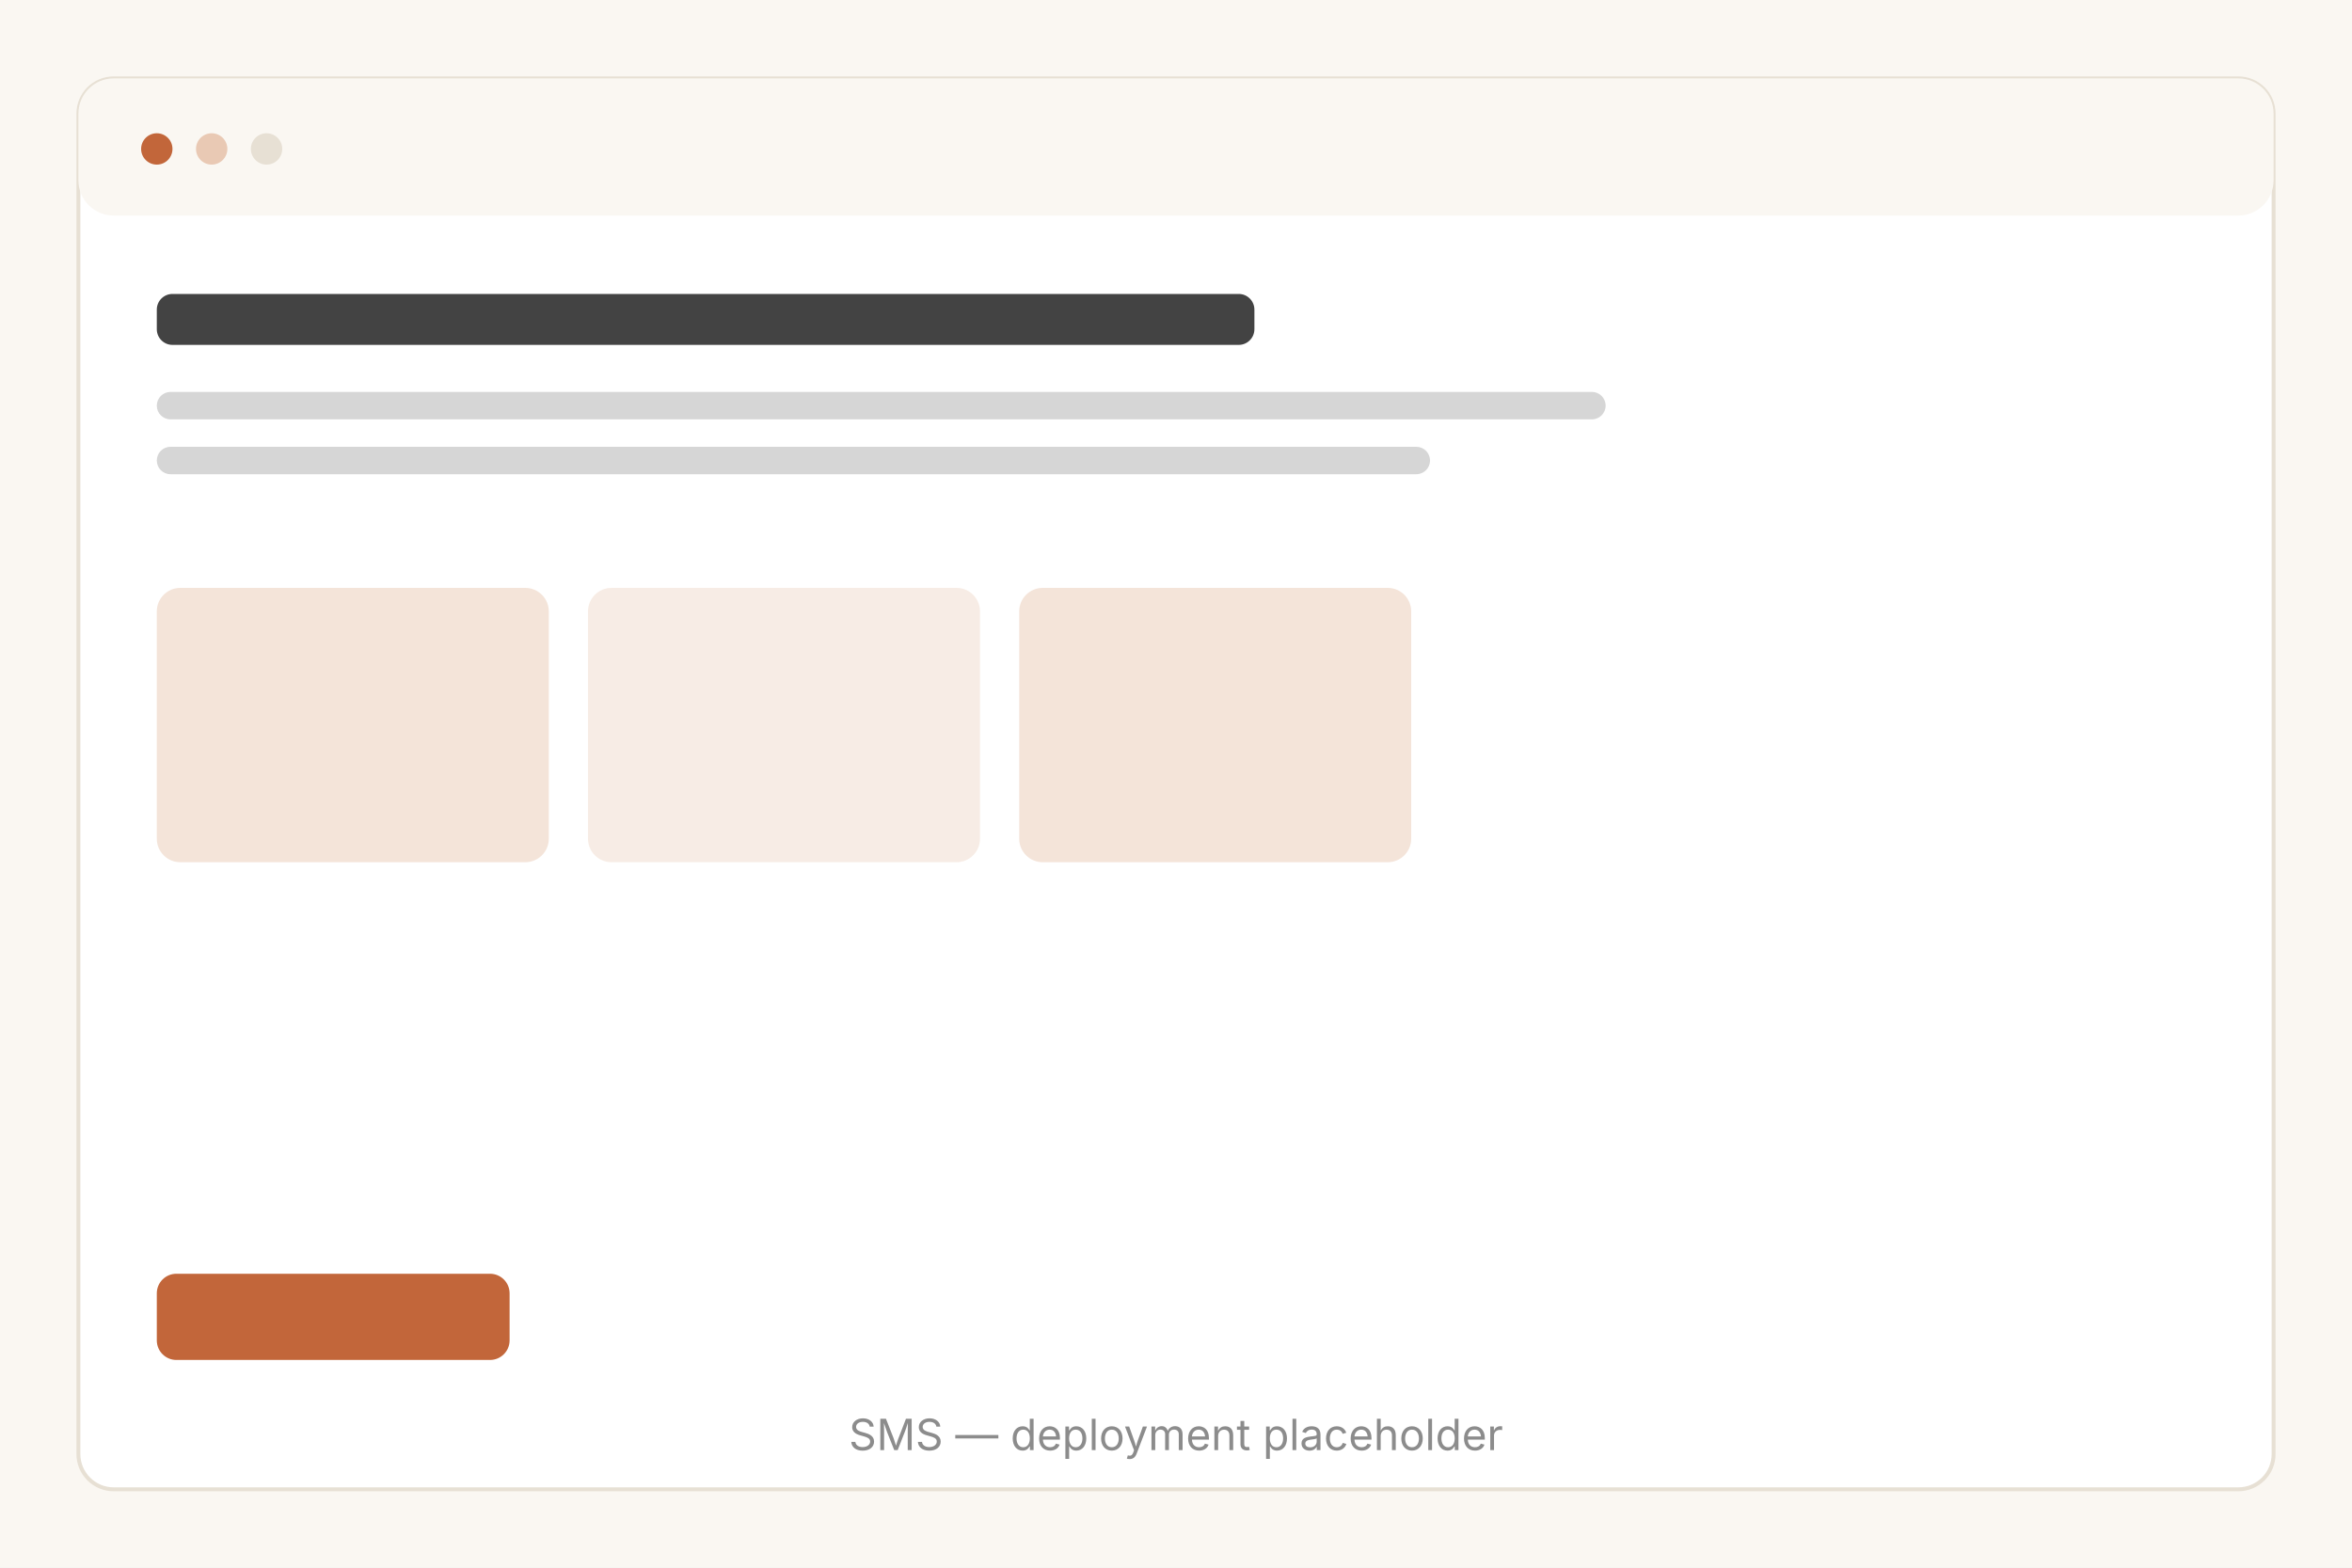
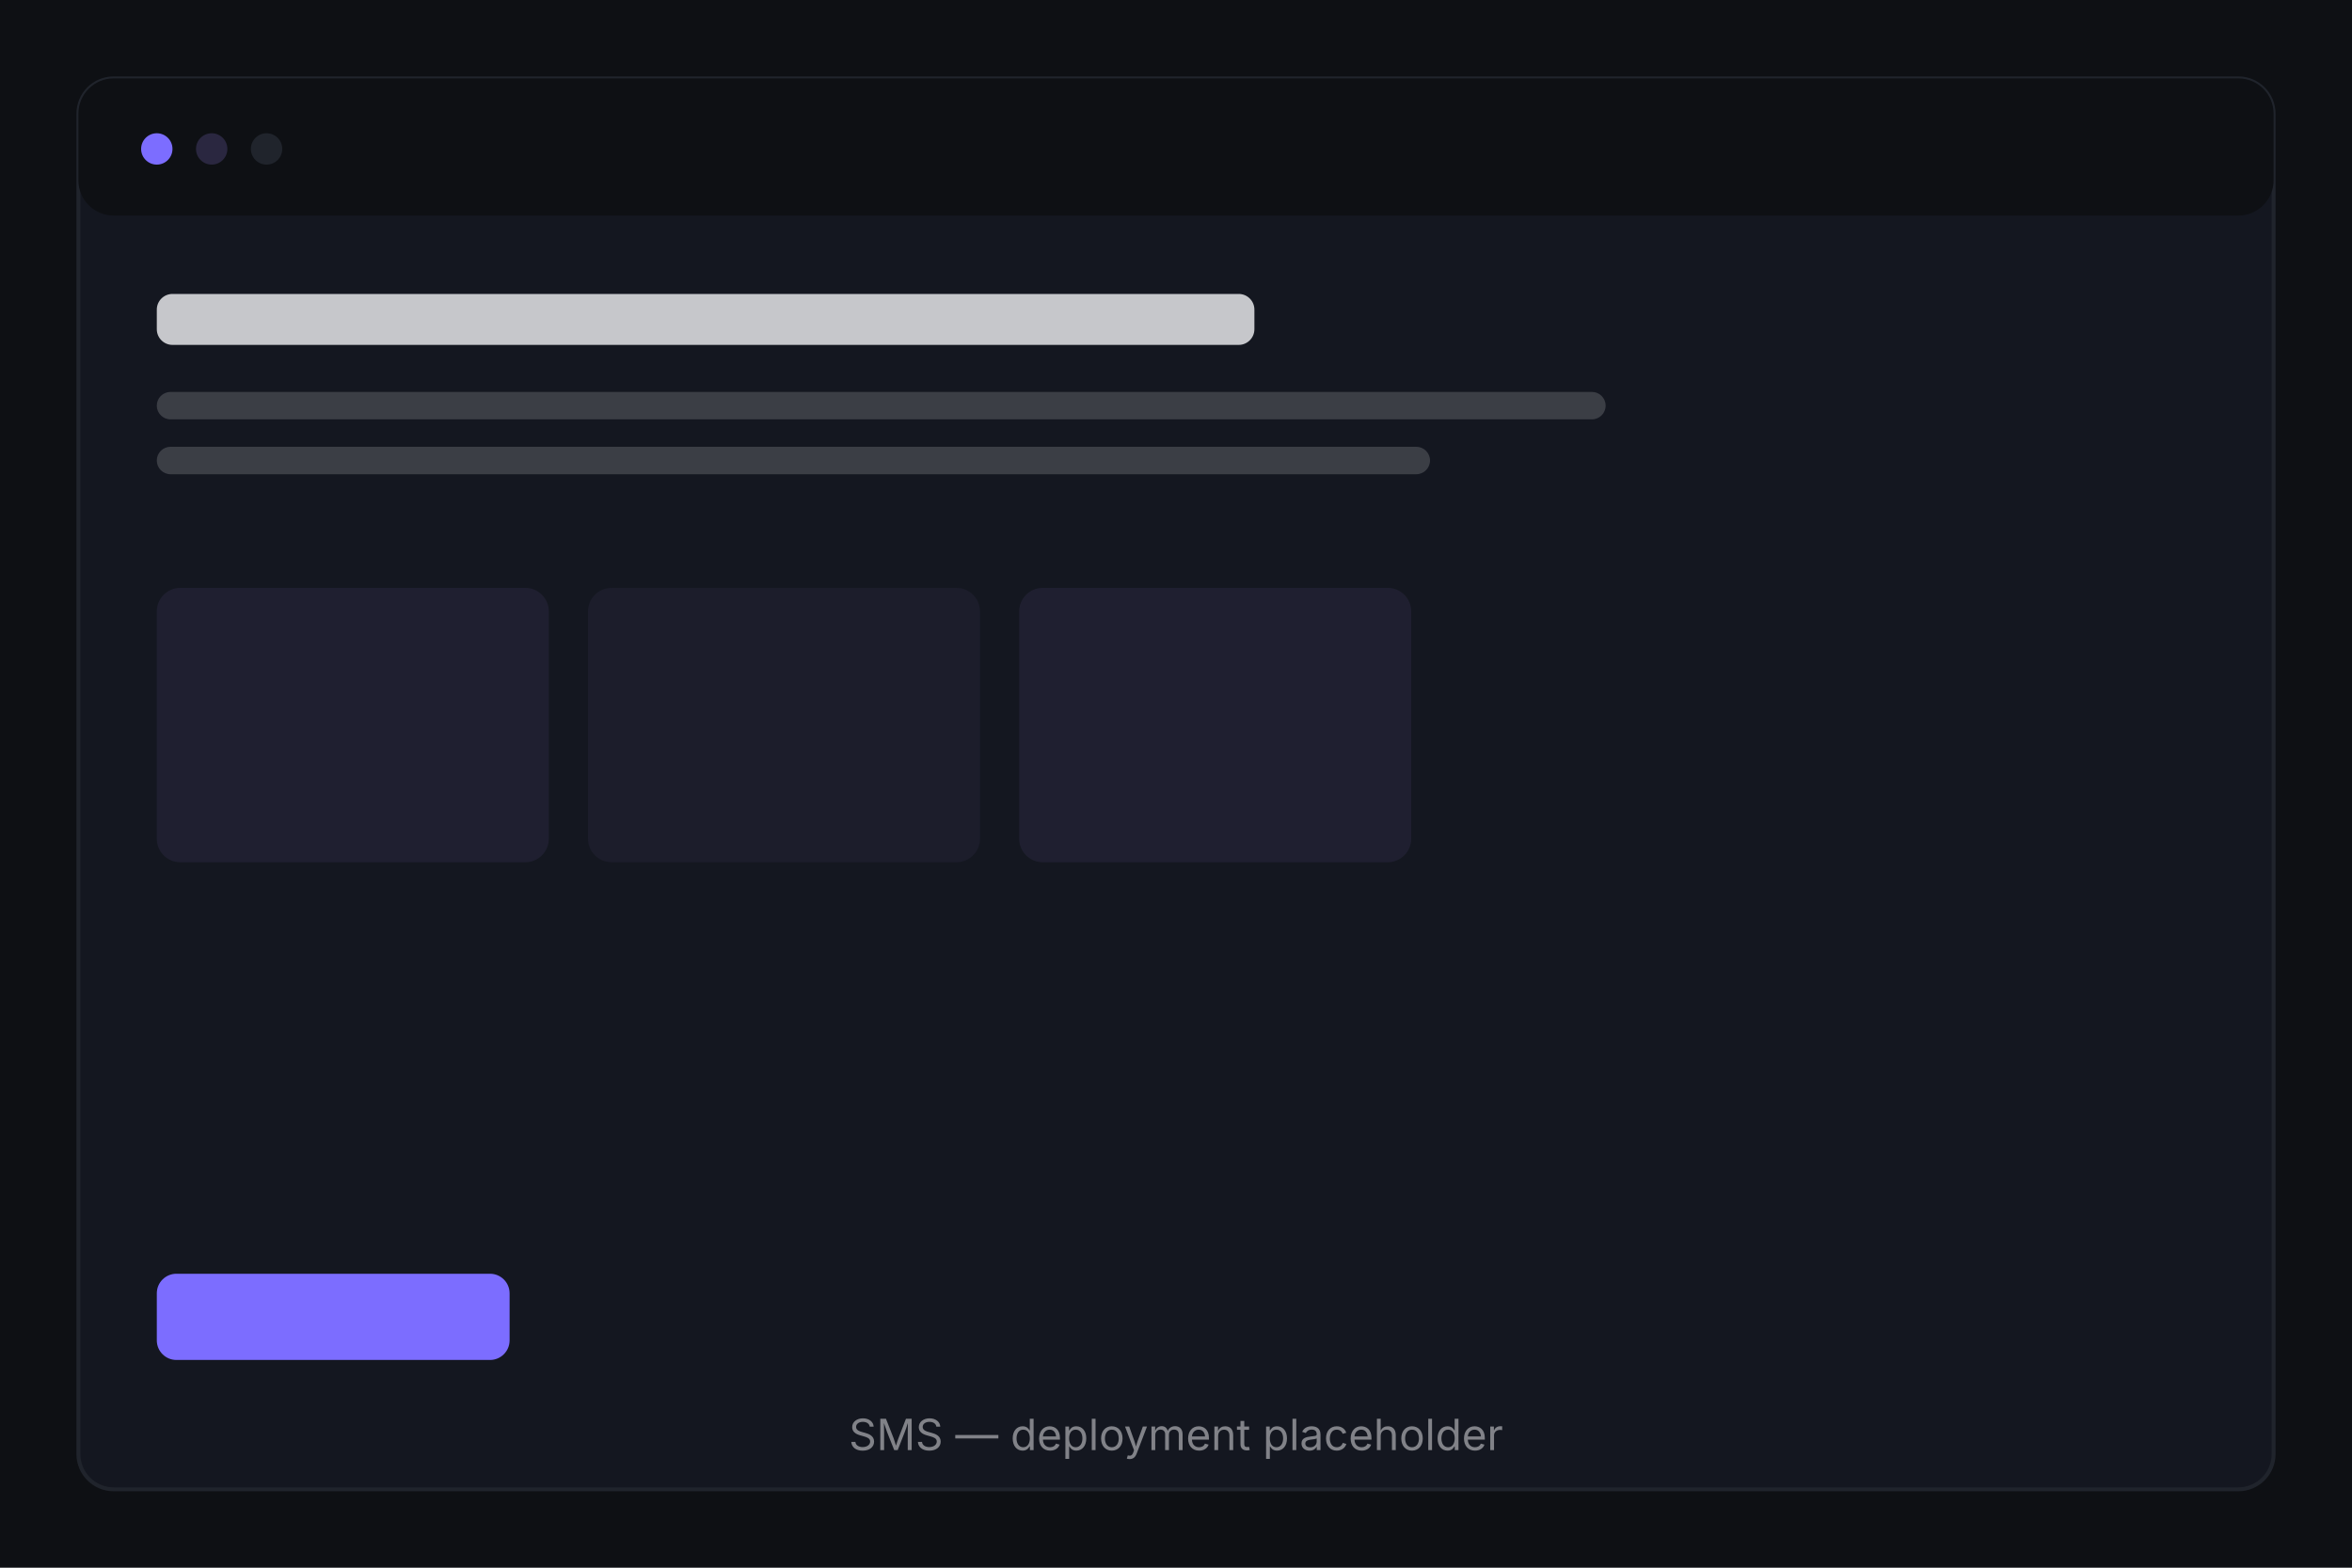
<svg xmlns="http://www.w3.org/2000/svg" width="1200" height="800" viewBox="0 0 1200 800" role="img" aria-label="Student Management System placeholder">
-   <rect width="1200" height="800" fill="#faf7f2" />
-   <rect x="40" y="40" width="1120" height="720" rx="18" fill="#ffffff" stroke="#e7e0d4" stroke-width="2" />
-   <rect x="40" y="40" width="1120" height="70" rx="18" fill="#faf7f2" />
-   <circle cx="80" cy="76" r="8" fill="#c2663a" />
-   <circle cx="108" cy="76" r="8" fill="#e9c9b4" />
-   <circle cx="136" cy="76" r="8" fill="#e7e0d4" />
-   <rect x="80" y="150" width="560" height="26" rx="8" fill="#1a1a1a" opacity="0.82" />
-   <rect x="80" y="200" width="739.2" height="14" rx="7" fill="#1a1a1a" opacity="0.18" />
-   <rect x="80" y="228" width="649.6" height="14" rx="7" fill="#1a1a1a" opacity="0.18" />
-   <rect x="80" y="300" width="200" height="140" rx="12" fill="#e9c9b4" opacity="0.5" />
-   <rect x="300" y="300" width="200" height="140" rx="12" fill="#e9c9b4" opacity="0.35" />
-   <rect x="520" y="300" width="200" height="140" rx="12" fill="#e9c9b4" opacity="0.5" />
-   <rect x="80" y="650" width="180" height="44" rx="10" fill="#c2663a" />
-   <text x="600" y="740" text-anchor="middle" font-family="Inter, sans-serif" font-size="22" fill="#1a1a1a" opacity="0.5">SMS — deployment placeholder</text>
+   <rect width="1200" height="800" fill="#0e1014" />
+   <rect x="40" y="40" width="1120" height="720" rx="18" fill="#141720" stroke="#20242c" stroke-width="2" />
+   <rect x="40" y="40" width="1120" height="70" rx="18" fill="#0e1014" />
+   <circle cx="80" cy="76" r="8" fill="#7c6dff" />
+   <circle cx="108" cy="76" r="8" fill="#2a2740" />
+   <circle cx="136" cy="76" r="8" fill="#20242c" />
+   <rect x="80" y="150" width="560" height="26" rx="8" fill="#edeef0" opacity="0.82" />
+   <rect x="80" y="200" width="739.2" height="14" rx="7" fill="#edeef0" opacity="0.18" />
+   <rect x="80" y="228" width="649.6" height="14" rx="7" fill="#edeef0" opacity="0.18" />
+   <rect x="80" y="300" width="200" height="140" rx="12" fill="#2a2740" opacity="0.5" />
+   <rect x="300" y="300" width="200" height="140" rx="12" fill="#2a2740" opacity="0.35" />
+   <rect x="520" y="300" width="200" height="140" rx="12" fill="#2a2740" opacity="0.5" />
+   <rect x="80" y="650" width="180" height="44" rx="10" fill="#7c6dff" />
+   <text x="600" y="740" text-anchor="middle" font-family="Inter, sans-serif" font-size="22" fill="#edeef0" opacity="0.5">SMS — deployment placeholder</text>
</svg>
